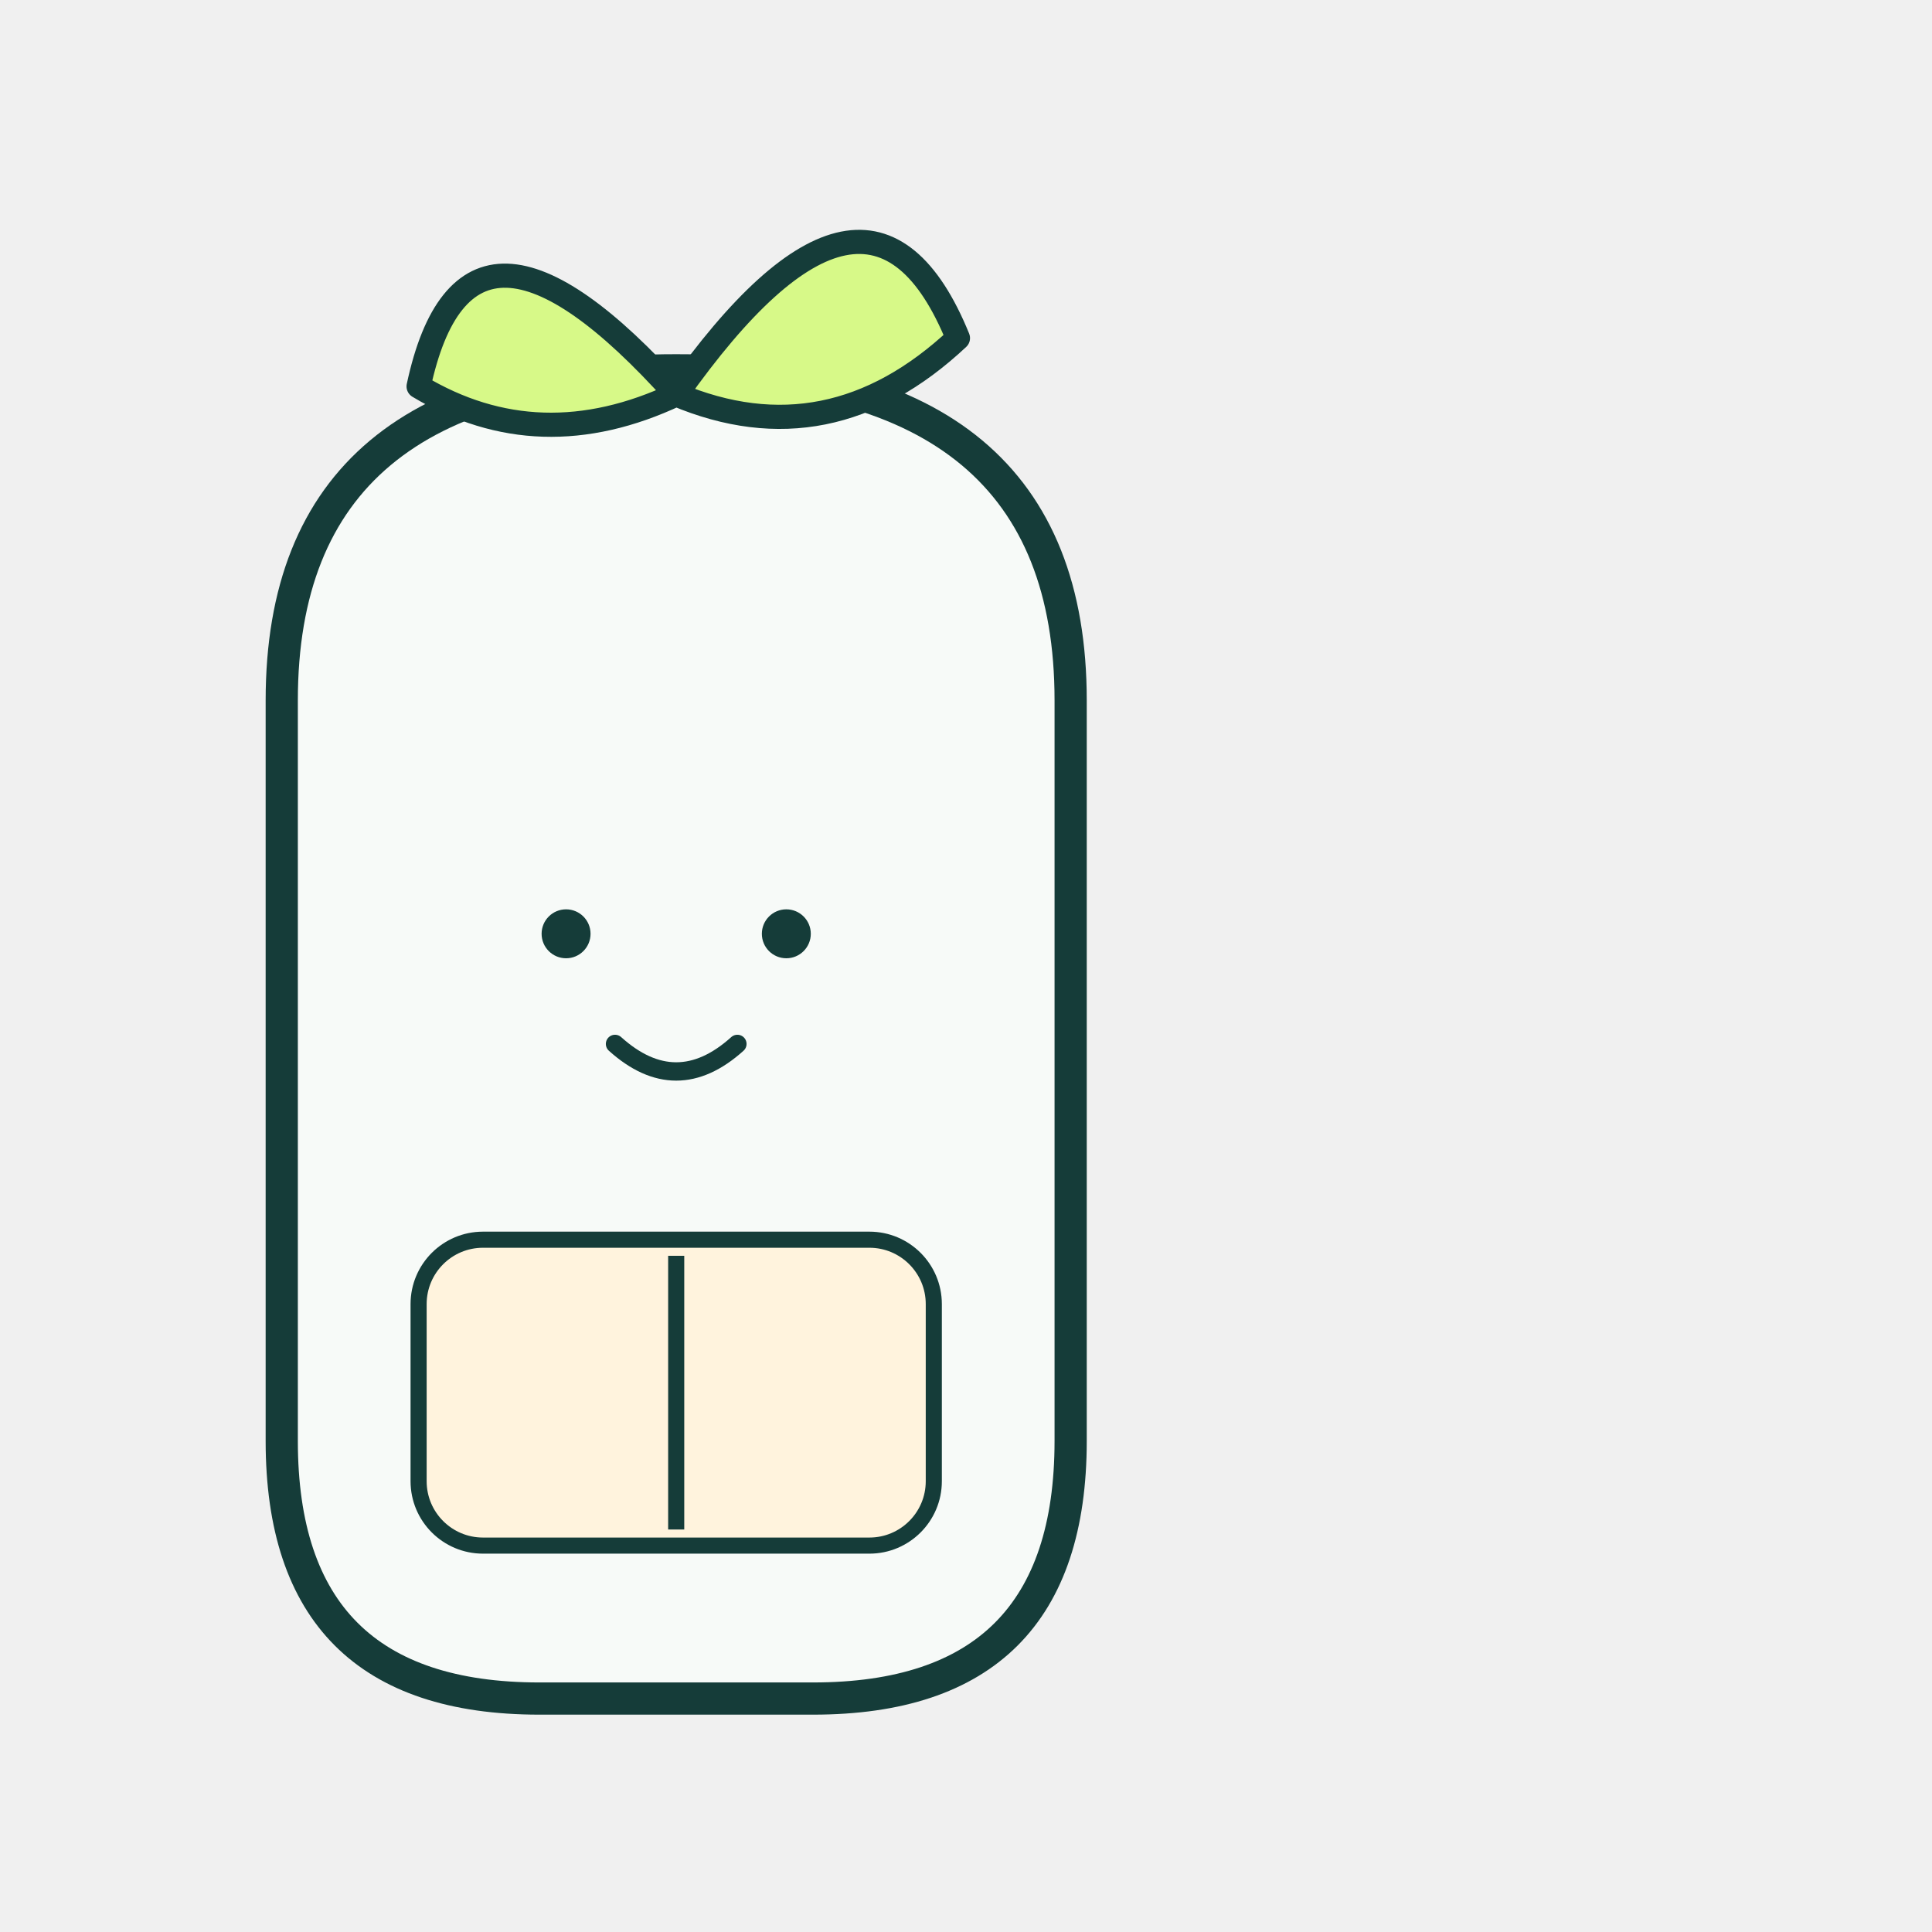
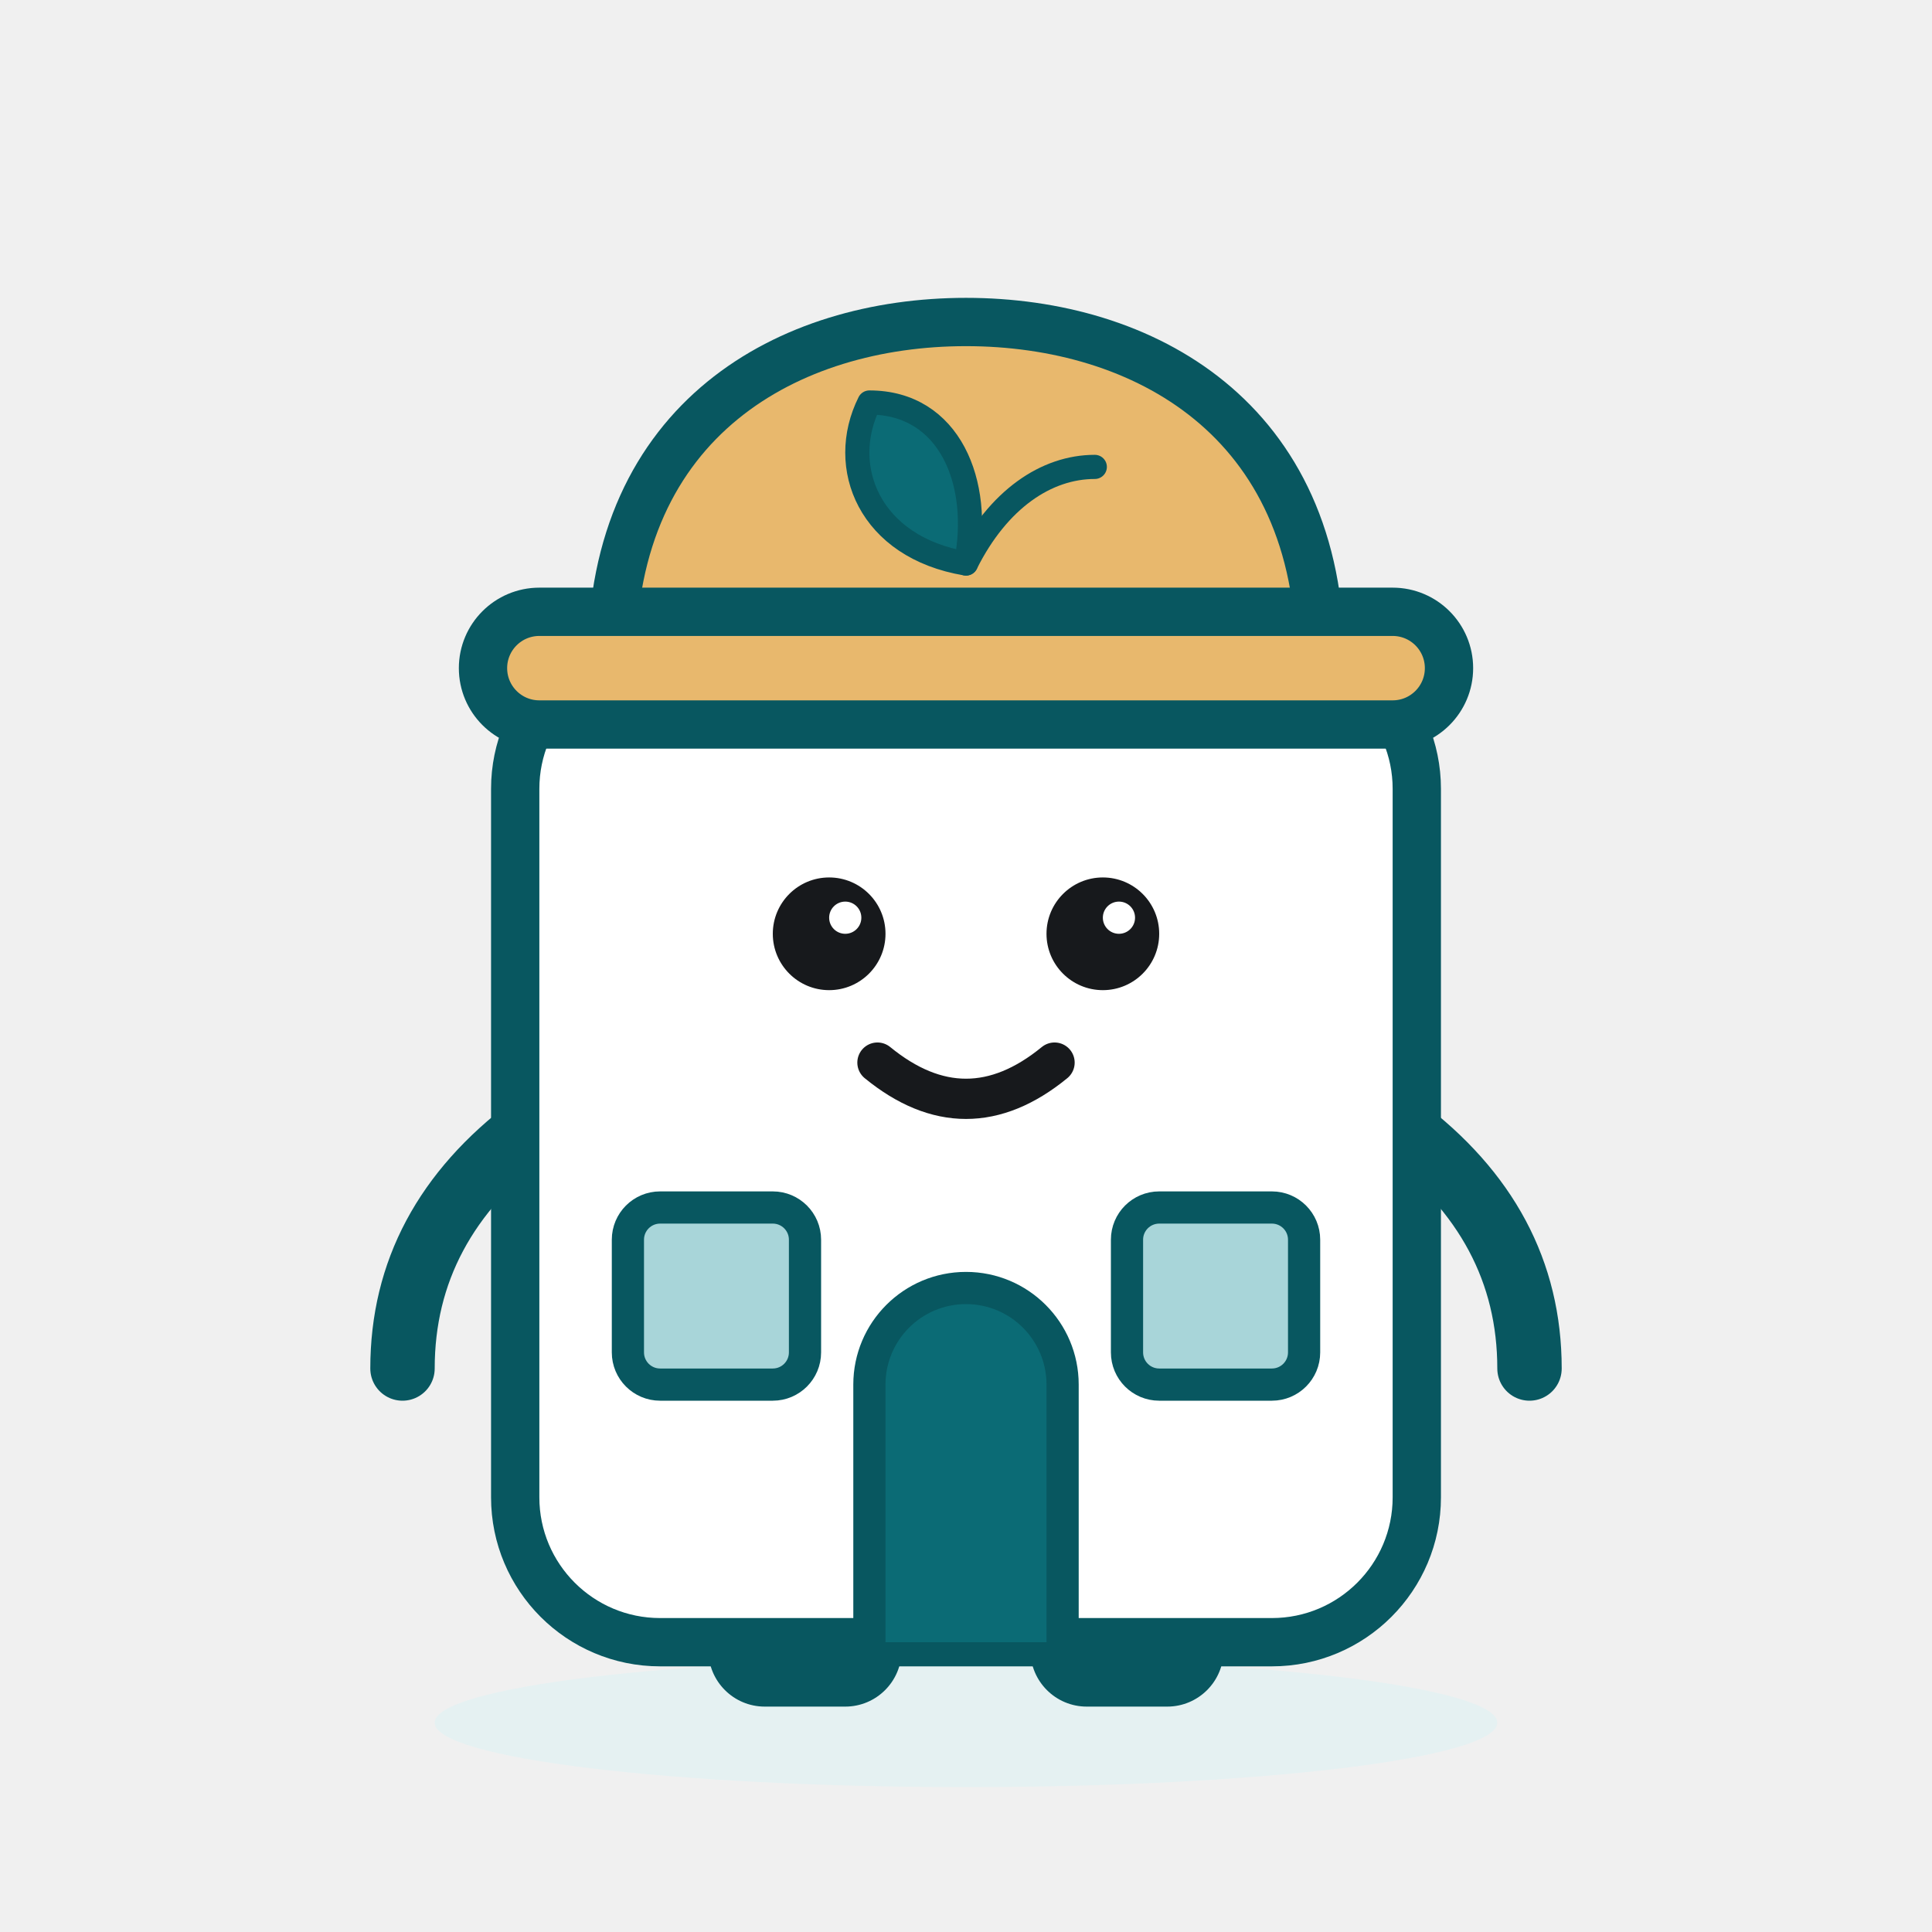
- <svg xmlns="http://www.w3.org/2000/svg" width="240" height="240" viewBox="0 0 240 240">
-   <path d="M 35 87 Q 35 46 84 46 Q 133 46 133 87 L 133 179 Q 133 211 101 211 L 67 211 Q 35 211 35 179 Z" fill="#f7faf8" stroke="#153c39" stroke-width="4" stroke-linecap="round" stroke-linejoin="round" />
-   <path d="M 84 49 Q 58 20 52 48 Q 67 57 84 49 M 84 49 Q 108 15 119 42 Q 103 57 84 49" fill="#d7f988" stroke="#153c39" stroke-width="3" stroke-linecap="round" stroke-linejoin="round" />
-   <circle cx="70.32" cy="116" r="3.04" fill="#153c39" />
-   <circle cx="97.68" cy="116" r="3.04" fill="#153c39" />
-   <path d="M 76.4 129.68 Q 84 136.52 91.6 129.68" fill="none" stroke="#153c39" stroke-width="2.28" stroke-linecap="round" stroke-linejoin="round" />
-   <rect x="52" y="154" width="64" height="38" rx="8" fill="#fff3dd" stroke="#153c39" stroke-width="2" />
-   <line x1="84" y1="156" x2="84" y2="190" stroke="#153c39" stroke-width="2" />
+ <svg xmlns="http://www.w3.org/2000/svg" width="240" height="240" viewBox="0 0 240 240" role="img" aria-label="새움 기본: 안전모를 쓴 작은 건물">
+   <ellipse cx="120" cy="214" rx="66" ry="8" fill="#e5f1f2" />
+   <rect x="88" y="198" width="24" height="14" rx="7" fill="#085760" />
+   <rect x="128" y="198" width="24" height="14" rx="7" fill="#085760" />
+   <path d="M66 140 Q50 152 50 170" fill="none" stroke="#085760" stroke-width="8" stroke-linecap="round" stroke-linejoin="round" />
+   <path d="M174 140 Q190 152 190 170" fill="none" stroke="#085760" stroke-width="8" stroke-linecap="round" stroke-linejoin="round" />
+   <rect x="64" y="80" width="112" height="124" rx="18" fill="#ffffff" stroke="#085760" stroke-width="6" />
+   <rect x="78" y="150" width="22" height="22" rx="4" fill="#a8d5d9" stroke="#085760" stroke-width="4" />
+   <rect x="140" y="150" width="22" height="22" rx="4" fill="#a8d5d9" stroke="#085760" stroke-width="4" />
+   <path d="M108 204 V172 A12 12 0 0 1 132 172 V204" fill="#0b6b75" stroke="#085760" stroke-width="4" stroke-linejoin="round" />
+   <path d="M76 82 C76 52 98 40 120 40 C142 40 164 52 164 82 Z" fill="#e8b86d" stroke="#085760" stroke-width="6" stroke-linecap="round" stroke-linejoin="round" />
+   <rect x="60" y="76" width="120" height="14" rx="7" fill="#e8b86d" stroke="#085760" stroke-width="6" />
+   <path d="M120 70 C108 68 104 58 108 50 C118 50 122 60 120 70 Z" fill="#0b6b75" stroke="#085760" stroke-width="3" stroke-linecap="round" stroke-linejoin="round" />
+   <path d="M120 70 C124 62 130 58 136 58" fill="none" stroke="#085760" stroke-width="3" stroke-linecap="round" stroke-linejoin="round" />
+   <circle cx="103" cy="116" r="7" fill="#17191c" />
+   <circle cx="137" cy="116" r="7" fill="#17191c" />
+   <circle cx="105" cy="114" r="2" fill="#ffffff" />
+   <circle cx="139" cy="114" r="2" fill="#ffffff" />
+   <path d="M109 132 Q120 141 131 132" fill="none" stroke="#17191c" stroke-width="5" stroke-linecap="round" stroke-linejoin="round" />
</svg>
